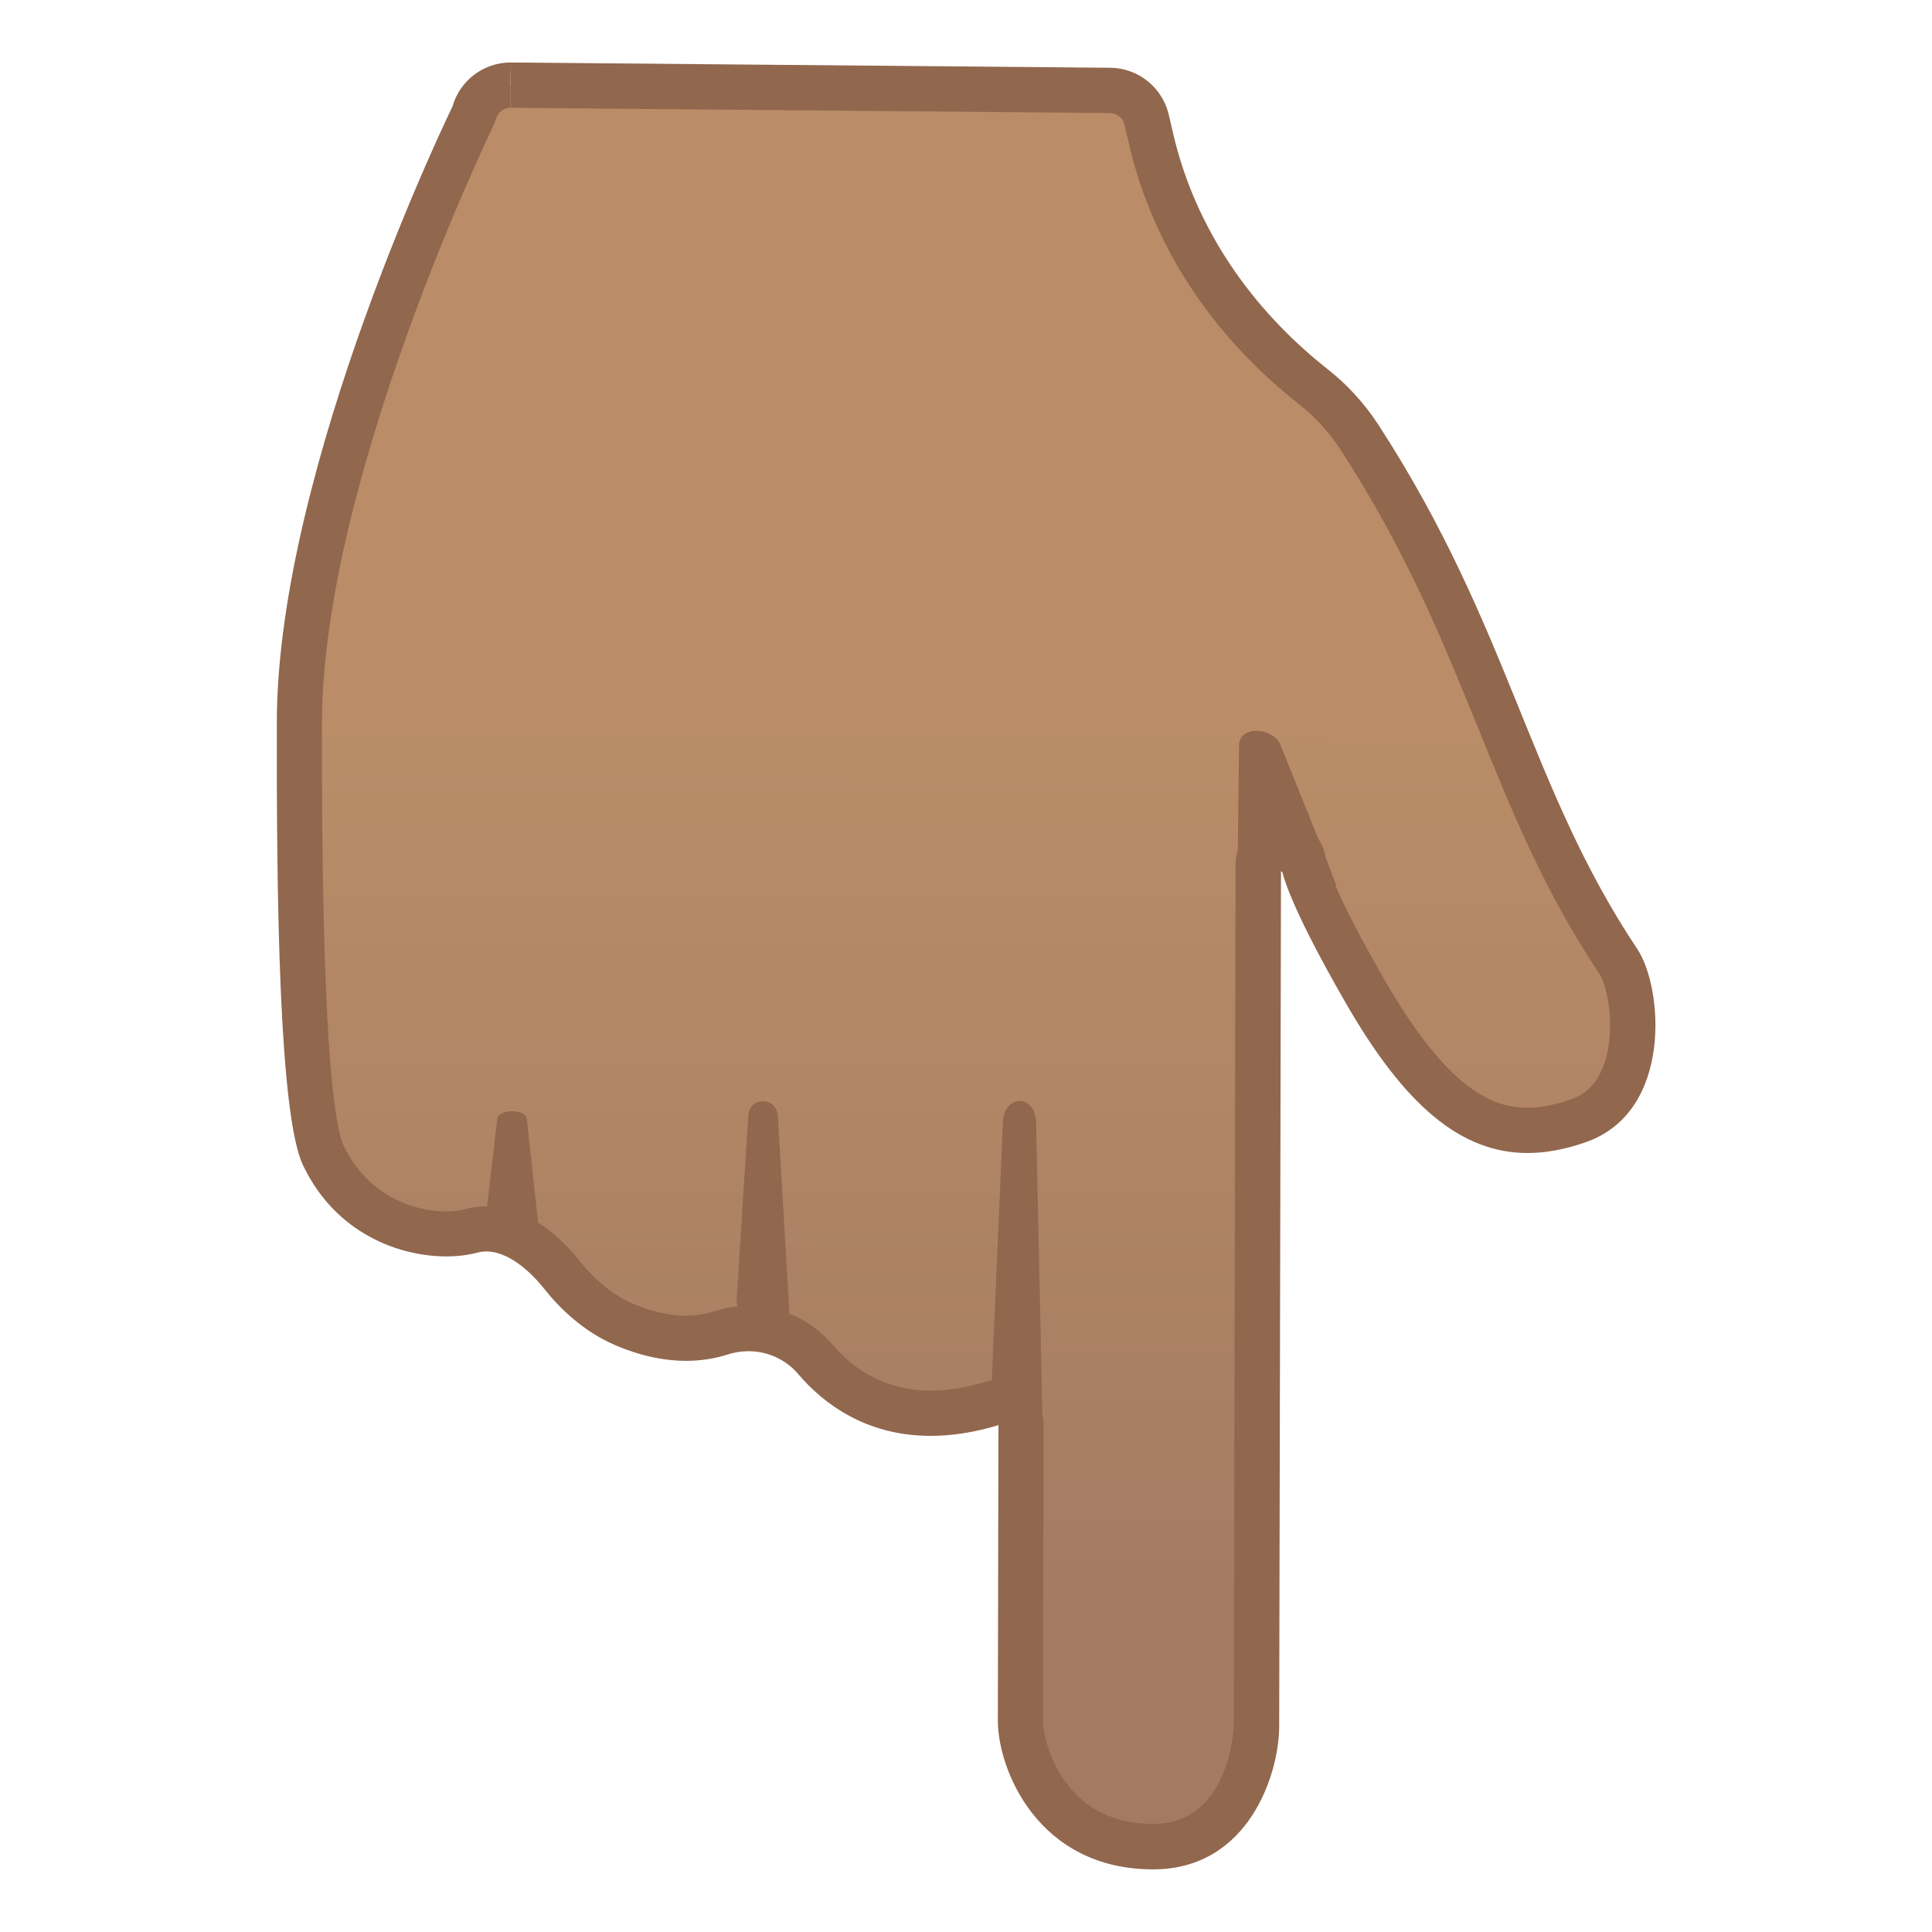
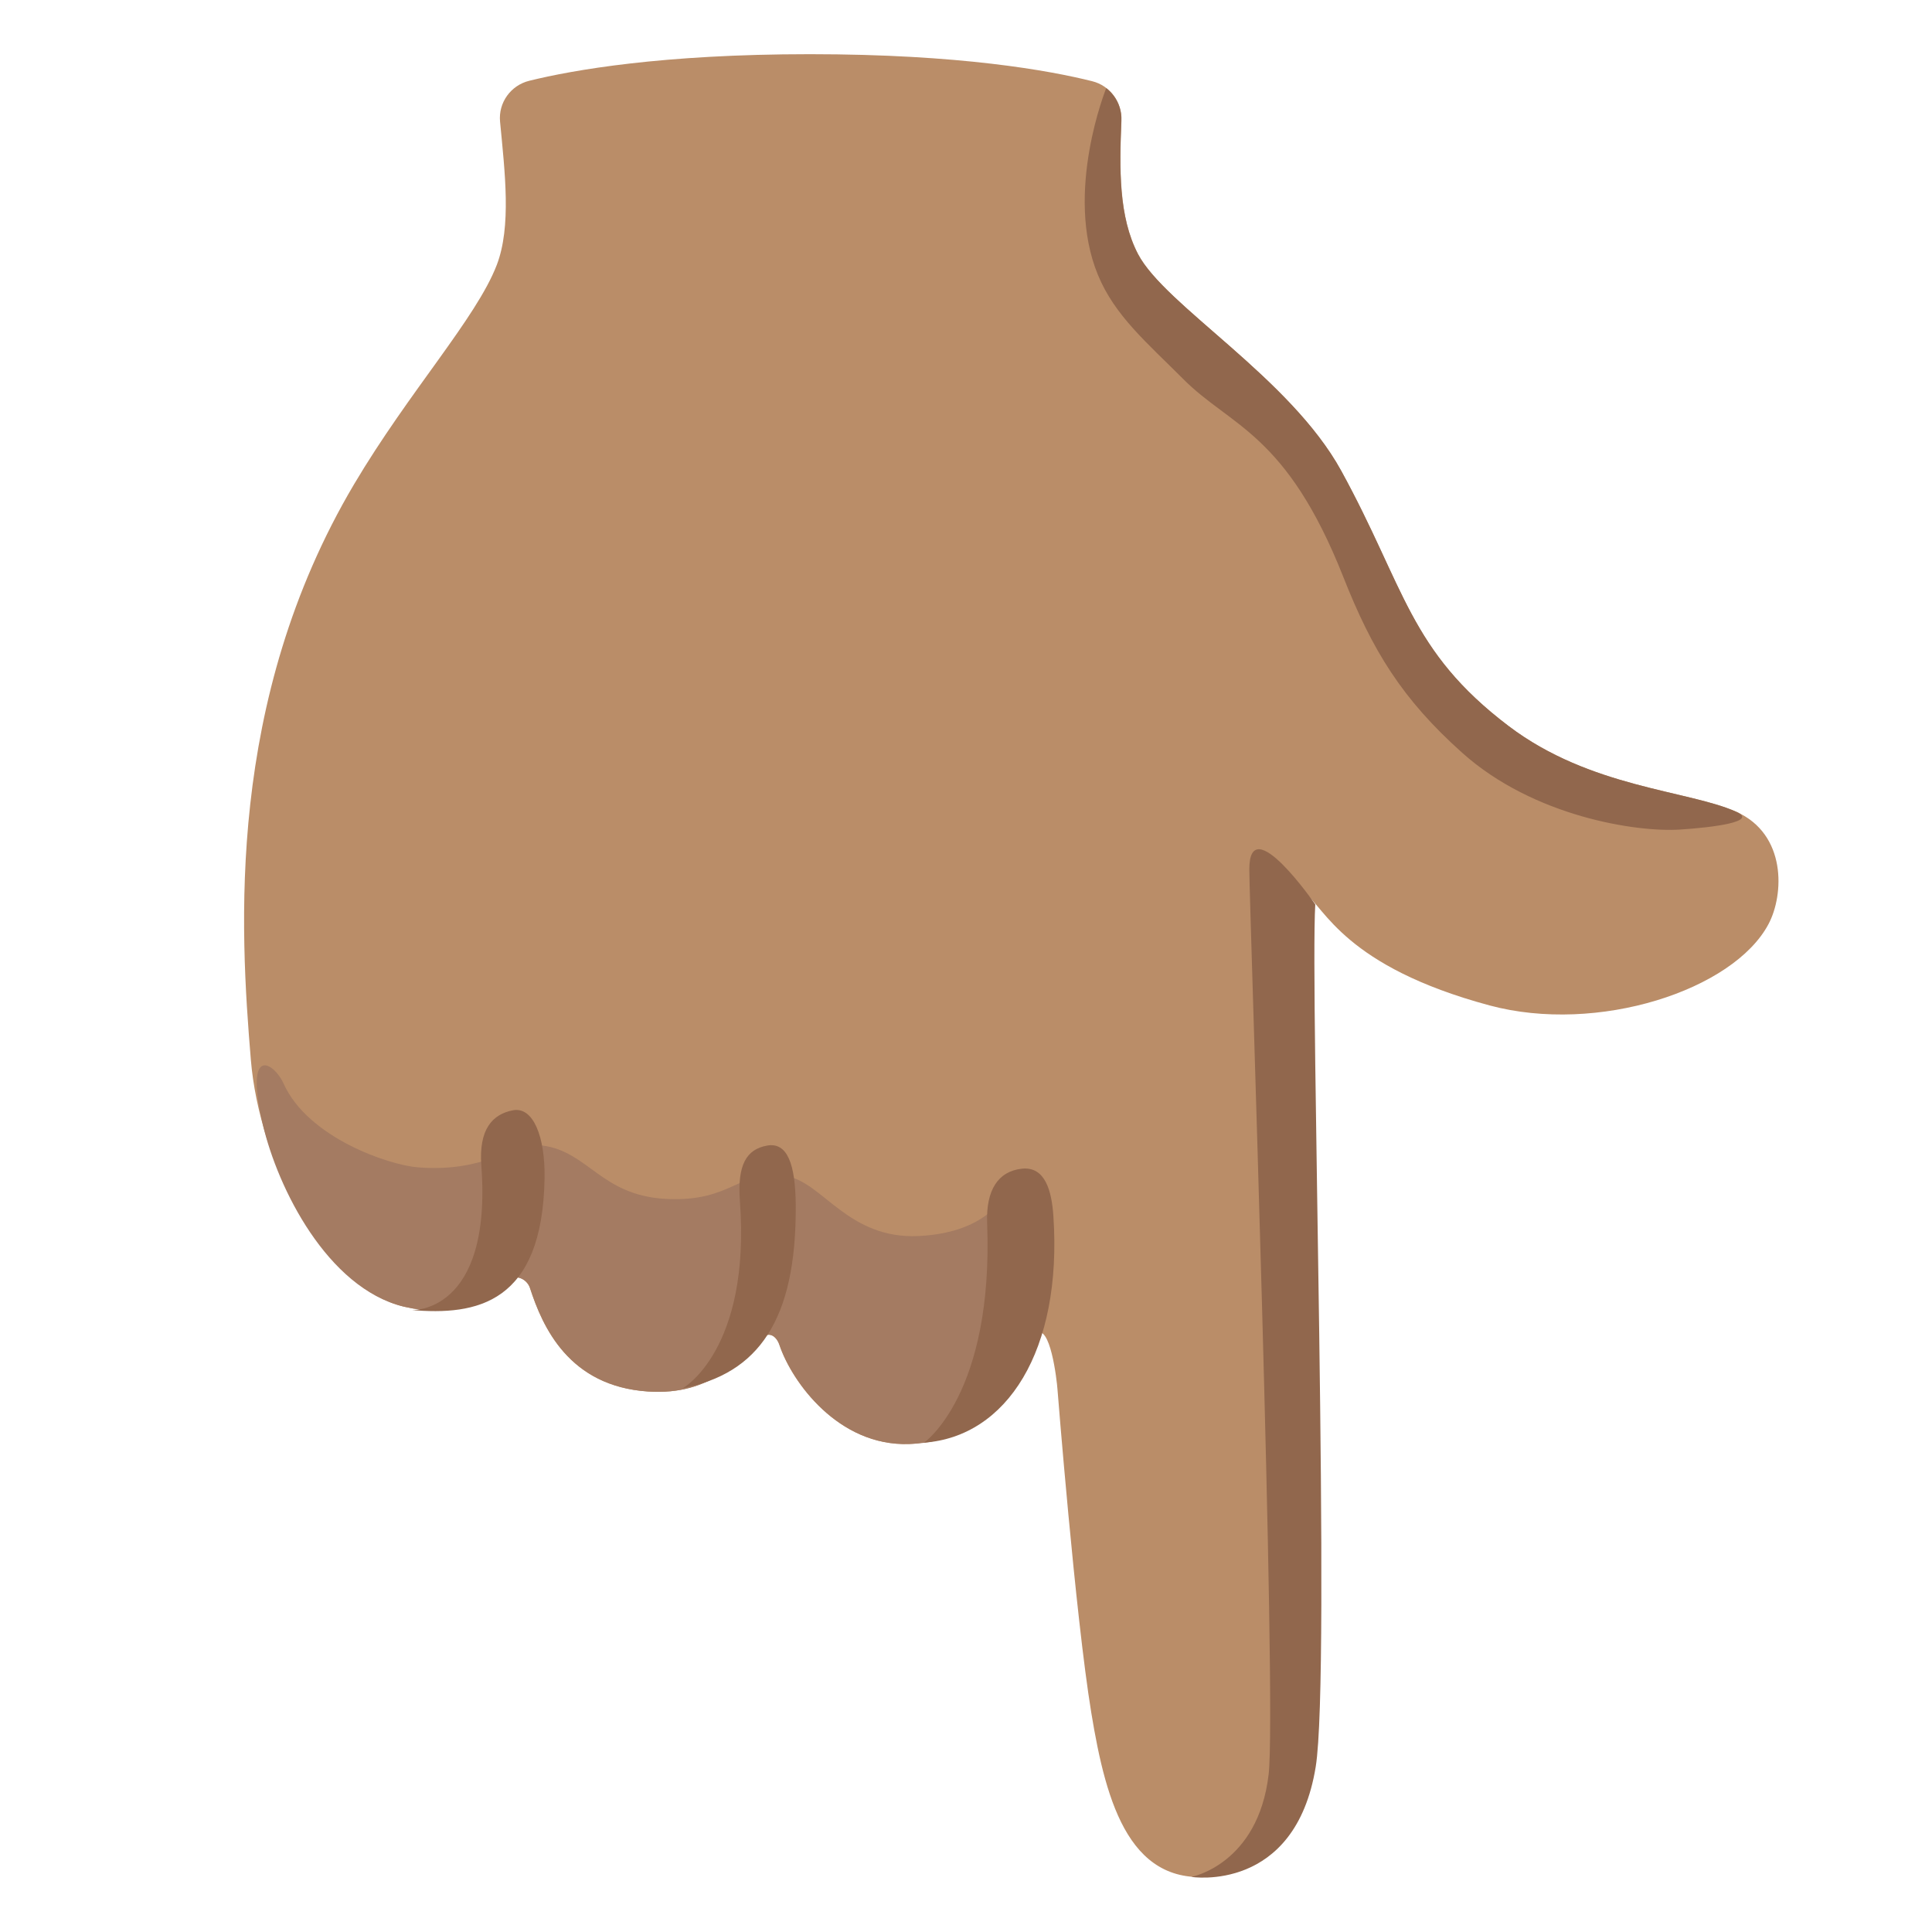
- <svg xmlns="http://www.w3.org/2000/svg" enable-background="new 0 0 128 128" viewBox="0 0 128 128">
-   <linearGradient id="a" x1="1184" x2="1300.6" y1="-1111.9" y2="-1111.9" gradientTransform="matrix(.0020953 -1 -1 -.0020953 -1050.5 1304)" gradientUnits="userSpaceOnUse">
-     <stop stop-color="#A47B62" offset=".128" />
-     <stop stop-color="#BA8D68" offset=".642" />
-   </linearGradient>
-   <path d="m76.38 122.36c-6.58 0-8.79-5.73-8.79-8.34l0.04-19.58c0-0.47-0.22-0.92-0.6-1.21-0.26-0.2-0.58-0.3-0.9-0.3-0.14 0-0.29 0.02-0.43 0.06-1.42 0.43-2.79 0.64-4.06 0.64-3.8 0-6.26-1.95-7.65-3.59-1.1-1.29-2.71-2.02-4.42-2.02-0.62 0-1.23 0.1-1.81 0.29-0.73 0.24-1.51 0.36-2.32 0.36-1.29 0-2.68-0.31-4.1-0.92-1.89-0.81-3.29-2.24-4.14-3.31-0.9-1.13-2.75-3.03-5-3.03-0.34 0-0.67 0.04-0.99 0.13-0.48 0.13-1.05 0.2-1.65 0.2-2.73 0-6.31-1.36-8.13-5.18-1.65-3.44-1.61-22.48-1.59-28.73 0.03-16.45 11.37-39.88 11.49-40.12 0.04-0.08 0.07-0.16 0.1-0.25 0.3-1.07 1.29-1.82 2.4-1.82l39.73 0.34c1.14 0.02 2.13 0.82 2.4 1.94l0.3 1.29c1.48 6.37 5.2 12.04 10.75 16.42 1.19 0.94 2.21 2.06 3.04 3.33 4.44 6.85 6.89 12.87 9.25 18.69 2.23 5.51 4.34 10.71 7.93 16.08 0.8 1.2 1.38 4.5 0.5 7.14-0.56 1.7-1.62 2.84-3.14 3.37-1.22 0.43-2.33 0.64-3.39 0.64-3.77 0-7.07-2.81-10.71-9.12-3.89-6.73-4.13-8.5-4.14-8.57-0.03-0.81-0.69-1.43-1.5-1.43h-0.02c-0.82 0.01-1.47 0.7-1.48 1.52l-0.12 57.07c0 2.09-1.26 8.01-6.85 8.01z" fill="url(#a)" />
-   <path d="m33.83 4.14 0.02 3 39.69 0.35c0.46 0.01 0.86 0.32 0.96 0.77l0.3 1.29c1.56 6.7 5.46 12.67 11.29 17.25 1.06 0.84 1.97 1.84 2.71 2.97 4.37 6.73 6.78 12.68 9.12 18.44 2.26 5.58 4.4 10.85 8.07 16.35 0.45 0.68 1.11 3.48 0.32 5.84-0.56 1.67-1.53 2.19-2.22 2.43-1.06 0.38-2 0.56-2.89 0.56-2.13 0-5.13-0.95-9.41-8.37-3.27-5.67-3.86-7.65-3.94-8-0.12-1.5-1.34-2.69-2.87-2.76h-0.12c-1.56 0-2.87 1.2-2.99 2.76-0.01 0.08-0.01 0.17-0.01 0.26l-0.12 57.07c0 0.06-0.23 6.49-5.35 6.49-5.99 0-7.29-5.48-7.29-6.83l0.04-19.59c0-0.95-0.45-1.84-1.21-2.41-0.52-0.39-1.15-0.59-1.79-0.59-0.29 0-0.58 0.04-0.86 0.13-1.28 0.39-2.5 0.58-3.63 0.58-2.59 0-4.78-1.03-6.51-3.06-1.38-1.62-3.41-2.55-5.56-2.55-0.78 0-1.54 0.12-2.28 0.36-0.58 0.19-1.2 0.29-1.86 0.29-1.09 0-2.27-0.27-3.51-0.8-1.6-0.68-2.81-1.93-3.55-2.86-1.07-1.34-3.29-3.59-6.17-3.59-0.47 0-0.94 0.06-1.39 0.19-0.34 0.09-0.79 0.15-1.26 0.15-2.28 0-5.25-1.14-6.78-4.33-0.68-1.43-1.49-7.46-1.45-28.08 0.04-16.1 11.23-39.25 11.34-39.48 0.08-0.16 0.14-0.33 0.19-0.5 0.12-0.43 0.52-0.73 0.96-0.73l0.01-3m0 0c-1.79 0-3.36 1.19-3.85 2.91 0 0-11.61 23.79-11.64 40.78-0.02 11.55 0.14 26.04 1.74 29.38 2.16 4.52 6.37 6.03 9.49 6.03 0.76 0 1.46-0.09 2.05-0.25 0.2-0.05 0.4-0.08 0.6-0.08 1.44 0 2.9 1.3 3.82 2.46 1.05 1.32 2.62 2.85 4.72 3.75 1.78 0.76 3.35 1.04 4.69 1.04 1.08 0 2.01-0.18 2.79-0.43 0.44-0.14 0.89-0.21 1.35-0.21 1.24 0 2.45 0.53 3.28 1.5 1.64 1.93 4.46 4.11 8.79 4.11 1.35 0 2.84-0.21 4.49-0.71l-0.04 19.59c0 3.17 2.62 9.84 10.29 9.84 6.34 0 8.35-6.34 8.35-9.49l0.12-57.07v-0.03 0.03c0.01 0.24 0.21 2.09 4.33 9.23 3.86 6.69 7.57 9.87 12.01 9.87 1.23 0 2.53-0.25 3.89-0.73 5.76-2.05 5.06-10.25 3.39-12.76-7.26-10.88-8.43-21.3-17.17-34.76-1.01-1.55-2.18-2.75-3.37-3.69-5.03-3.96-8.77-9.34-10.22-15.58l-0.3-1.29c-0.43-1.79-2.02-3.07-3.87-3.09l-39.69-0.35h-0.04z" fill="#91674D" />
-   <path d="m68.64 74.29 0.46 21.16-2.45-1.7c-0.59 0-1.04-0.77-0.97-1.65l0.77-17.84c0.14-1.77 2.1-1.75 2.19 0.03z" fill="#91674D" />
-   <path d="m84.8 49.27 2.81 6.97 0.94 2.47-3.32-0.87-3.23-0.94 0.09-7.48c-0.01-1.38 2.15-1.24 2.71-0.15z" fill="#91674D" />
-   <path d="m51.53 73.89 0.77 13.07c0.05 0.59-2.52 0.25-2.52 0.25-0.59 0-1.04-0.53-0.97-1.13l0.77-12.23c0.13-1.21 1.85-1.18 1.95 0.04z" fill="#91674D" />
-   <path d="m34.9 74.12 0.77 7.04c0.05 0.32-2.52 0.13-2.52 0.13-0.59 0-1.04-0.28-0.97-0.61l0.77-6.58c0.14-0.65 1.86-0.63 1.95 0.02z" fill="#91674D" />
+ <svg xmlns="http://www.w3.org/2000/svg" version="1.1" id="emoji_x5F_u1f447" x="0px" y="0px" viewBox="0 0 128 128" style="enable-background:new 0 0 128 128;" xml:space="preserve">
+   <path style="fill:#BA8D68;" d="M85.91,115.45c0-6.77-0.74-52.98-0.74-52.98c0-3.68-0.1-4.36,1.25-3.34  c1.35,1.02,2.68,4.9,12.26,7.48c7.17,1.93,16.17-1.01,18.49-5.39c1.03-1.94,1.21-5.95-2.14-7.44c-3.21-1.43-9.67-1.58-15.07-5.67  c-6.61-5.01-6.86-9.17-11.1-16.91c-3.39-6.18-11.68-10.95-13.46-14.37c-1.29-2.48-1.23-5.65-1.1-8.84c0.05-1.22-0.75-2.31-1.94-2.61  c-2.84-0.71-8.78-1.79-18.7-1.79c-9.8,0-15.71,1.05-18.59,1.76c-1.23,0.3-2.06,1.45-1.94,2.71c0.32,3.36,0.76,6.95-0.22,9.5  c-1.35,3.51-5.81,8.38-9.45,14.52c-8.51,14.37-7.56,29.48-6.84,38.14c0.56,6.7,4.72,15.12,10.23,16.37c2.82,0.64,4.8-0.08,6.86-1.79  c0.48-0.4,1.21-0.05,1.4,0.54c0.83,2.56,2.57,6.5,7.81,6.85c4.28,0.29,6.09-2.22,7.6-3.58c0.45-0.41,0.93-0.07,1.12,0.51  c0.83,2.45,3.9,6.7,8.57,6.55c5.41-0.17,7.43-6.53,8.4-7.31c0.97-0.77,1.41,3.1,1.45,3.68c0,0,1.18,14.98,2.24,21.43  c1,6.11,2.62,11.81,8.55,10.77C83.38,123.8,85.91,122.22,85.91,115.45z" />
+   <path style="fill:#A47B62;" d="M66.68,78.9c0,0-0.98,2.76-5.82,2.99c-4.66,0.22-6.34-3.54-8.7-3.95c-3.21-0.56-3.59,1.73-8.05,1.49  c-4.28-0.23-5.12-3.12-8.14-3.53c-1.93-0.27-3.63,1.81-8.28,1.44c-1.93-0.15-7.3-1.97-8.9-5.55c-0.59-1.33-2.65-2.74-1.37,2.74  c0.98,4.19,4.27,10.79,9.3,12.03c0.05,0.01,0.09,0.02,0.14,0.03c2.82,0.64,4.8-0.08,6.86-1.79c0.48-0.4,1.21-0.05,1.4,0.54  c0.83,2.56,2.57,6.5,7.81,6.85c4.28,0.29,6.09-2.22,7.6-3.58c0.45-0.41,0.93-0.07,1.12,0.51c0.83,2.45,3.9,6.7,8.57,6.55  c5.41-0.17,7.45-4.29,8.4-7.3C68.7,88.16,67.79,80.2,66.68,78.9z" />
+   <g>
+     <path style="fill:#91674D;" d="M87.14,59.92c0,0-4.37-6.33-4.37-2.33c0,2.24,1.83,55.26,1.28,59.97c-0.7,5.97-5.12,6.79-5.12,6.79   s6.88,1.1,8.24-7.3C88.18,110.79,86.79,65.85,87.14,59.92z" />
+     <path style="fill:#91674D;" d="M49.02,79.57c-0.18-2.41,0.44-3.42,1.79-3.67s1.89,1.21,1.91,3.95c0.05,7.66-2.51,11.15-7.47,12.12   C45.25,91.96,49.75,89.44,49.02,79.57z" />
+     <path style="fill:#91674D;" d="M31.89,77.22c-0.18-2.41,0.74-3.4,2.09-3.66c1.35-0.26,2.14,1.75,2.1,4.49   c-0.14,8.33-4.51,9.12-8.84,8.74C27.23,86.81,32.62,87.1,31.89,77.22z" />
+     <path style="fill:#91674D;" d="M65.4,81.02c-0.08-2.18,0.73-3.42,2.3-3.59c1.57-0.17,1.98,1.52,2.09,3.14   c0.6,8.93-3.1,14.62-8.57,15.01C61.22,95.58,65.84,92.38,65.4,81.02z" />
+     <path style="fill:#91674D;" d="M75.39,16.83c-1.29-2.48-1.23-5.65-1.1-8.84c0.04-0.86-0.36-1.65-1-2.15c0,0-2.8,6.92-0.55,12.37   c1.11,2.71,3.29,4.53,5.64,6.89c3.14,3.17,6.84,3.56,10.62,13.13c1.92,4.87,3.89,8.08,7.87,11.64c4.73,4.24,11.57,5.28,14.44,5.09   c2.16-0.14,5.21-0.52,3.72-1.18c-3.21-1.43-9.67-1.58-15.07-5.67c-6.61-5.01-6.85-9.17-11.1-16.92   C85.47,25.01,77.18,20.25,75.39,16.83z" />
+   </g>
</svg>
